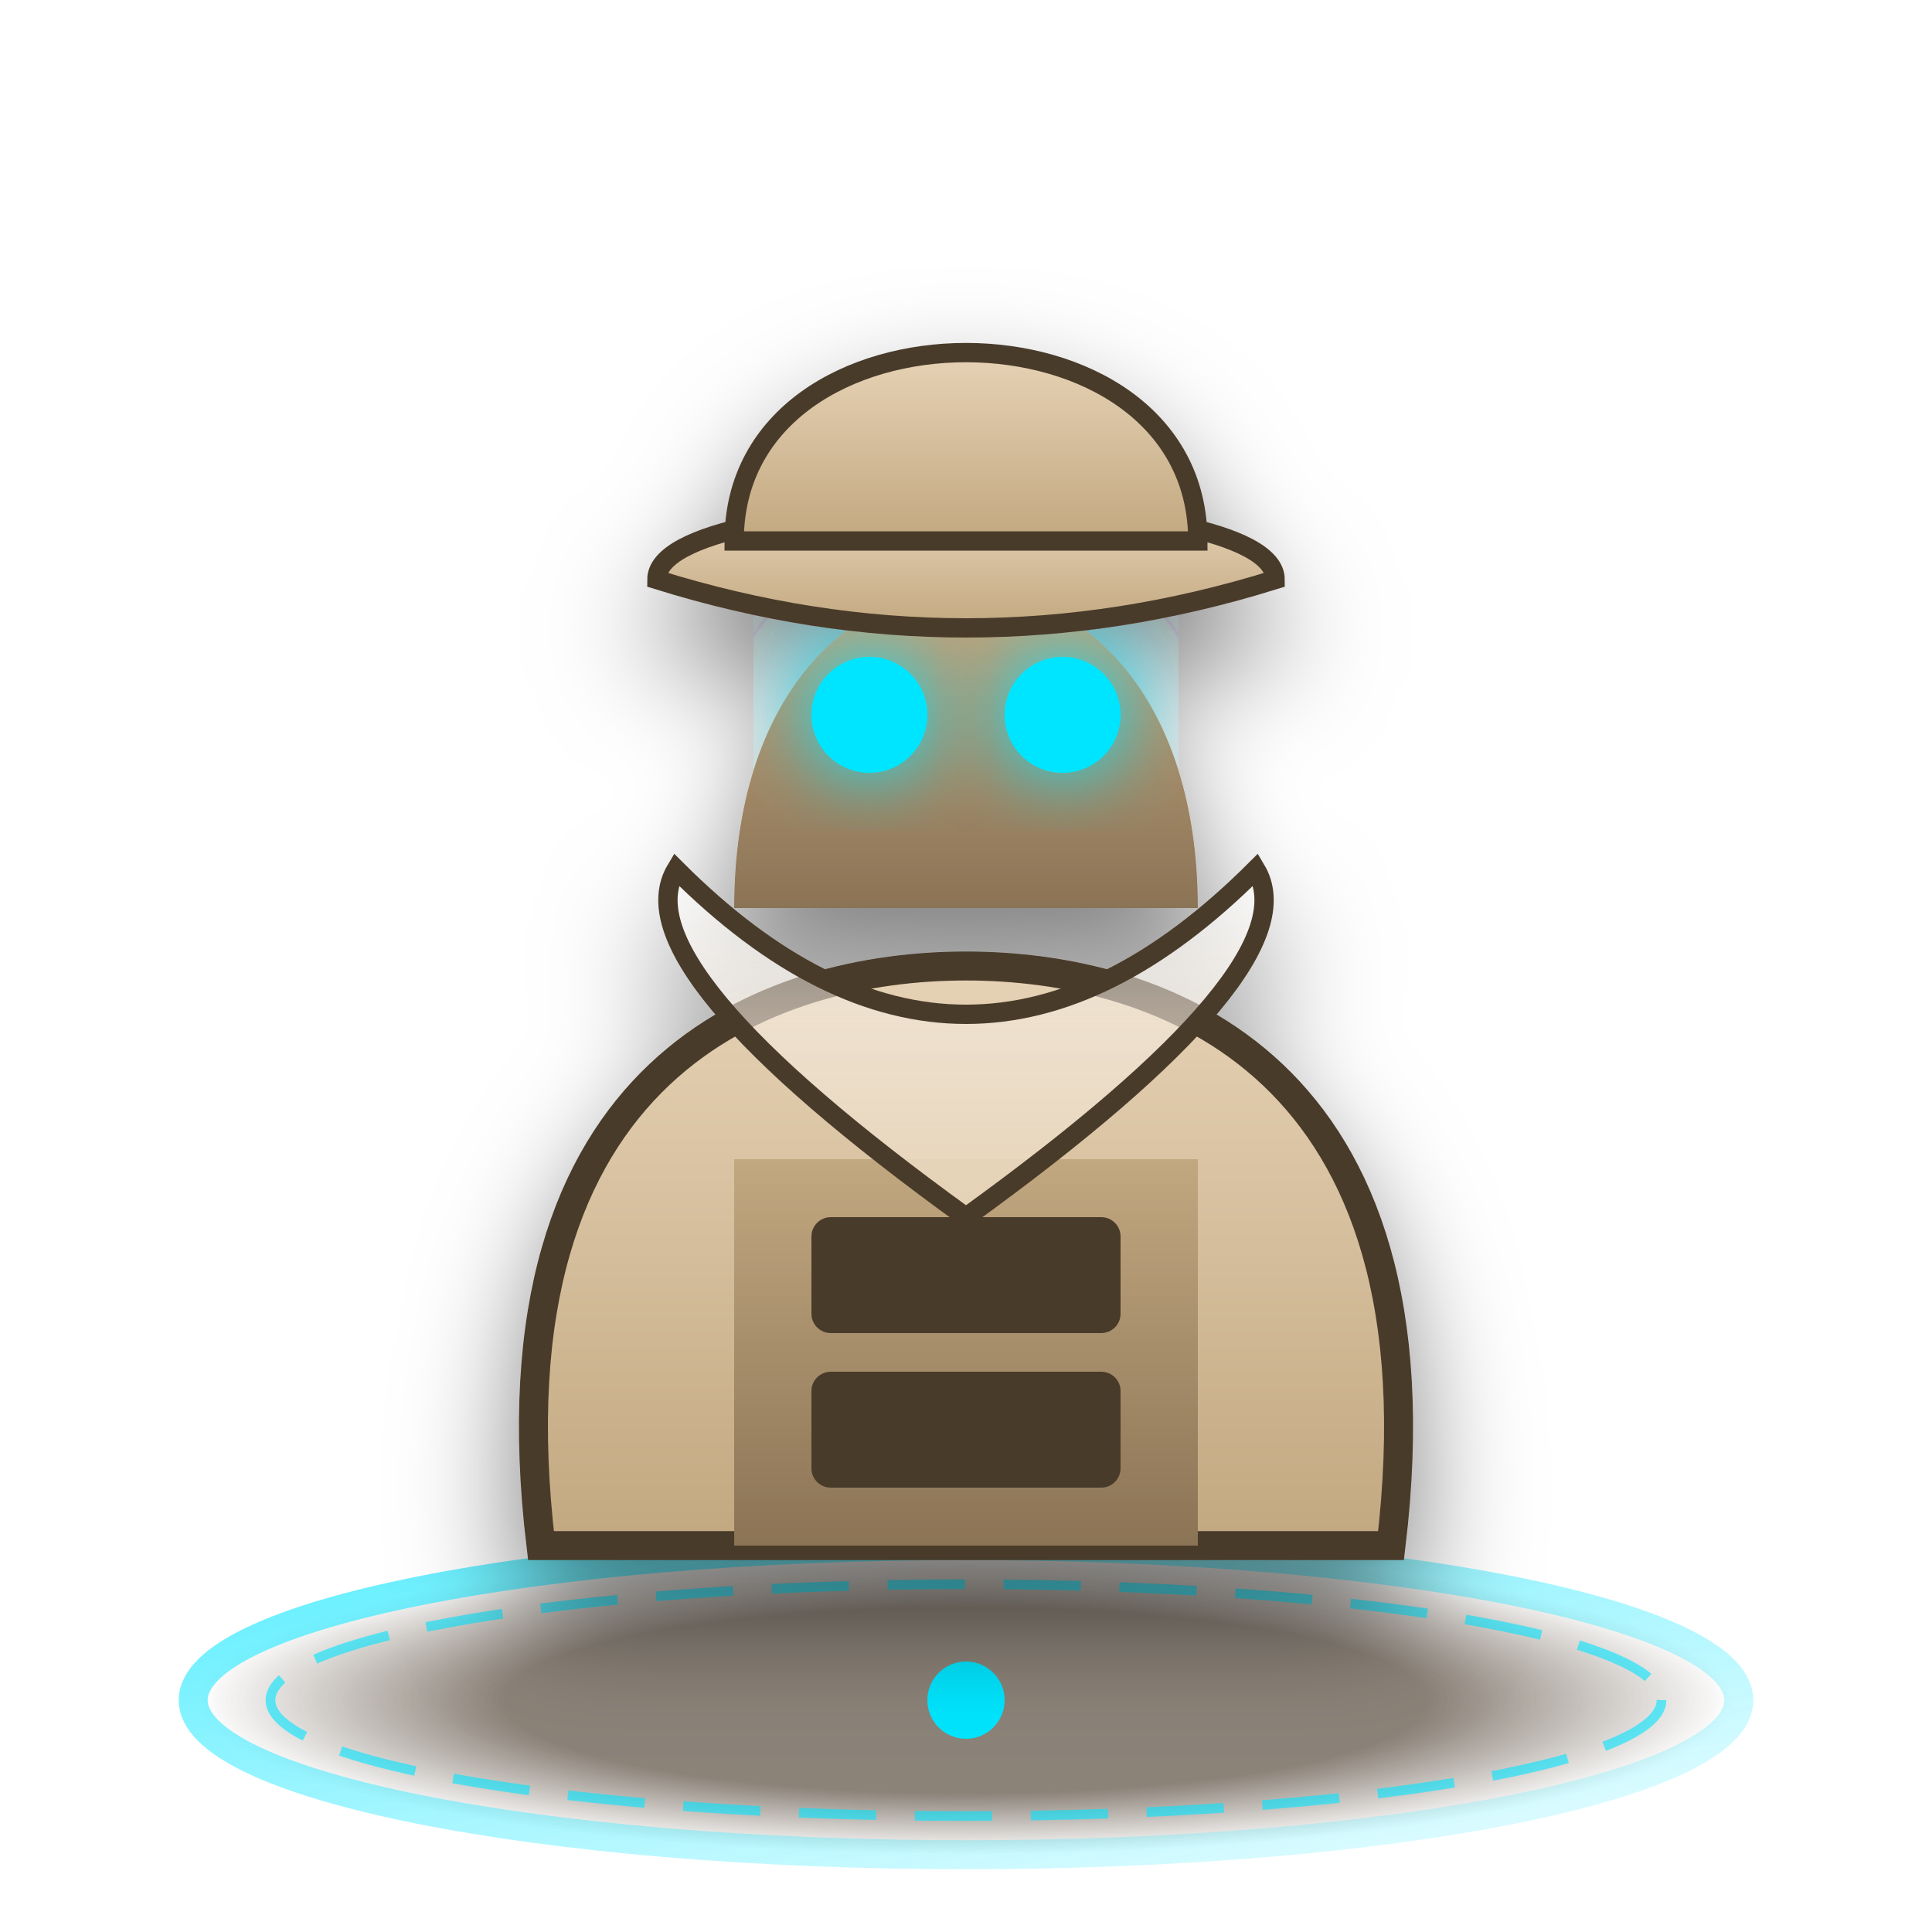
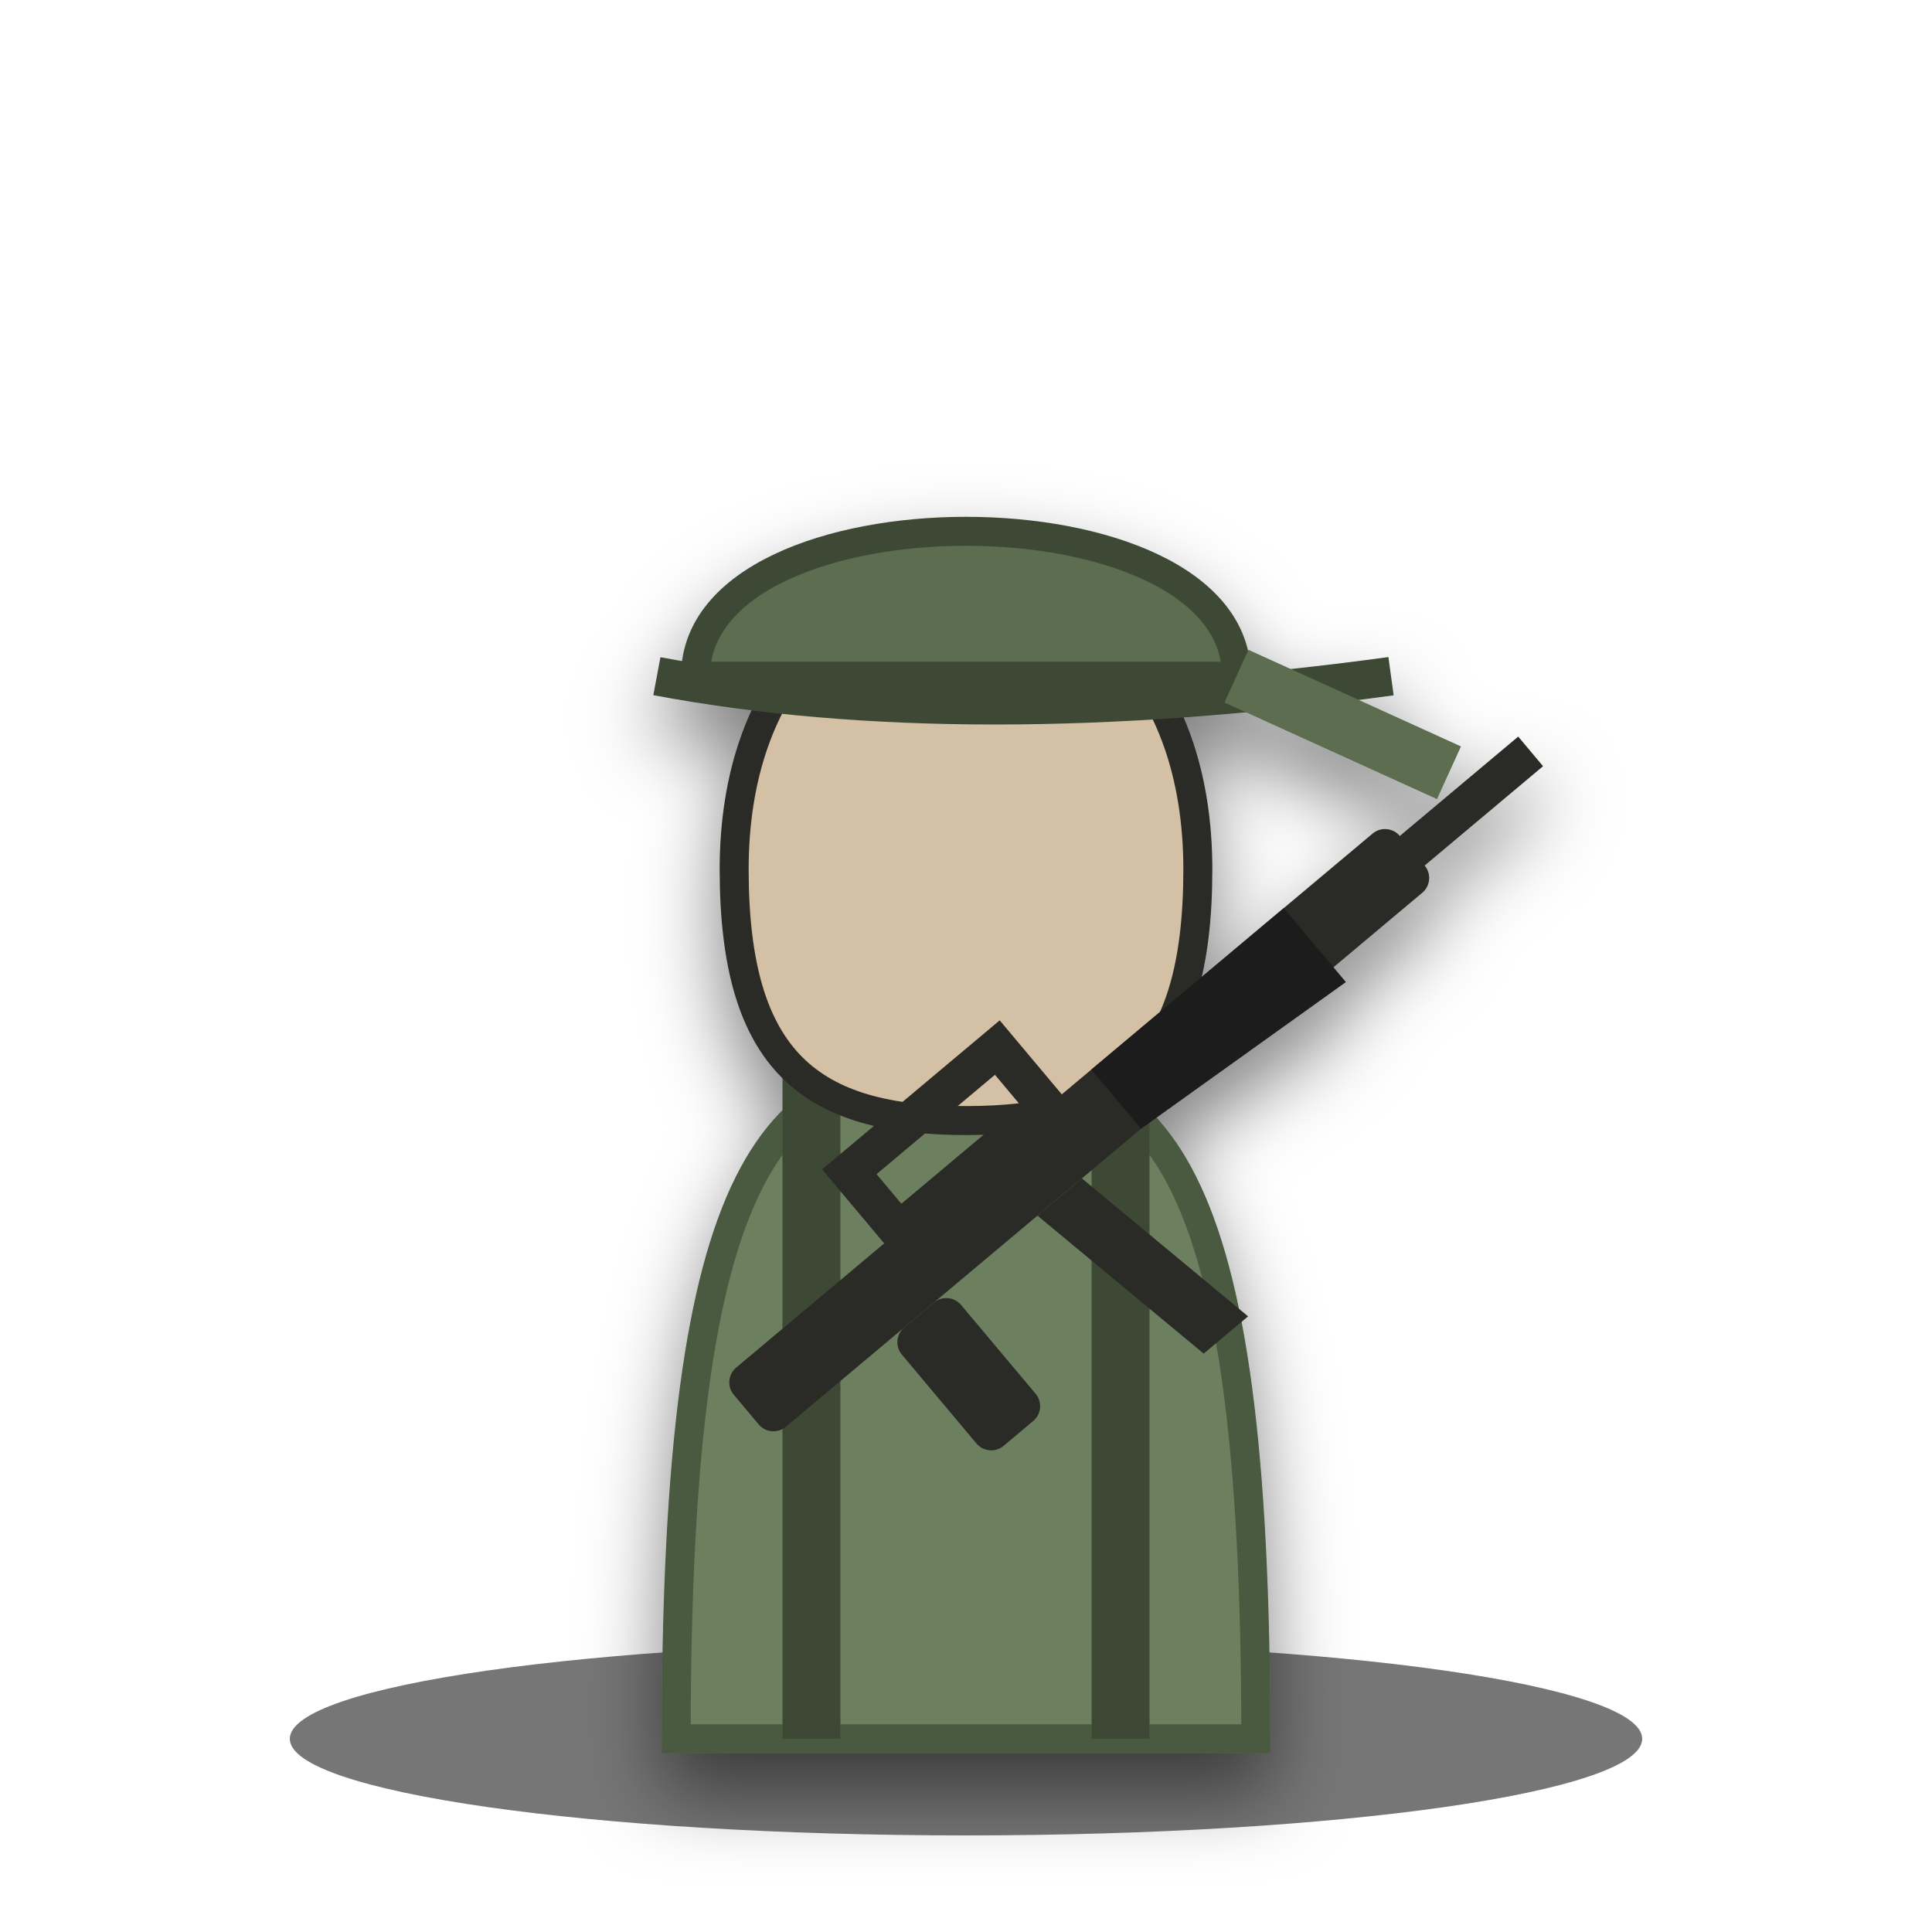
<svg xmlns="http://www.w3.org/2000/svg" viewBox="0 0 100 100">
  <defs>
-     <filter id="drop-shadow" x="-20%" y="-20%" width="140%" height="140%">
-       <feDropShadow dx="0" dy="3" stdDeviation="3" flood-color="rgba(0,0,0,0.5)" />
+     <filter id="shadow" x="-20%" y="-20%" width="140%" height="140%">
+       <feDropShadow dx="0" dy="2" stdDeviation="2" flood-color="rgba(0,0,0,0.5)" />
    </filter>
-     <filter id="glow" x="-50%" y="-50%" width="200%" height="200%">
-       <feGaussianBlur stdDeviation="2" result="blur" />
-       <feMerge>
-         <feMergeNode in="blur" />
-         <feMergeNode in="SourceGraphic" />
-       </feMerge>
-     </filter>
-     <linearGradient id="mainGrad" x1="0%" y1="0%" x2="0%" y2="100%">
-       <stop offset="0%" stop-color="#e6d2b5" />
-       <stop offset="100%" stop-color="#c2a880" />
-     </linearGradient>
-     <linearGradient id="lightGrad" x1="0%" y1="0%" x2="0%" y2="100%">
-       <stop offset="0%" stop-color="#ffffff" stop-opacity="0.3" />
-       <stop offset="100%" stop-color="#e6d2b5" />
-     </linearGradient>
-     <linearGradient id="darkGrad" x1="0%" y1="0%" x2="0%" y2="100%">
-       <stop offset="0%" stop-color="#c2a880" />
-       <stop offset="100%" stop-color="#8b7355" />
-     </linearGradient>
-     <linearGradient id="accentGrad" x1="0%" y1="0%" x2="100%" y2="100%">
-       <stop offset="0%" stop-color="#00e5ff" stop-opacity="0.8" />
-       <stop offset="100%" stop-color="#00e5ff" stop-opacity="0.1" />
-     </linearGradient>
-     <radialGradient id="baseGrad" cx="50%" cy="50%" r="50%">
-       <stop offset="60%" stop-color="#4a3b2c" stop-opacity="0.8" />
-       <stop offset="100%" stop-color="#4a3b2c" stop-opacity="0" />
-     </radialGradient>
  </defs>
-   <ellipse cx="50" cy="88" rx="40" ry="8" fill="url(#baseGrad)" stroke="url(#accentGrad)" stroke-width="1.5" opacity="0.8" />
-   <ellipse cx="50" cy="88" rx="36" ry="6" fill="none" stroke="#00e5ff" stroke-width="0.5" opacity="0.6" stroke-dasharray="4 2" />
-   <circle cx="50" cy="88" r="2" fill="#00e5ff" />
-   <g filter="url(#drop-shadow)">
-     <g transform="translate(0, -5)">
-       <path d="M 28 85 C 25 60, 40 55, 50 55 C 60 55, 75 60, 72 85 Z" fill="url(#mainGrad)" stroke="#4a3b2c" stroke-width="1.5" />
-       <path d="M 38 85 L 38 65 L 62 65 L 62 85 Z" fill="url(#darkGrad)" />
-       <rect x="42" y="68" width="16" height="6" fill="#4a3b2c" rx="1" />
-       <rect x="42" y="76" width="16" height="6" fill="#4a3b2c" rx="1" />
-       <path d="M 35 50 Q 50 65 65 50 Q 68 55 50 68 Q 32 55 35 50 Z" fill="url(#lightGrad)" stroke="#4a3b2c" stroke-width="1" />
-       <path d="M 38 52 C 38 30, 62 30, 62 52 Z" fill="url(#darkGrad)" />
-       <circle cx="45" cy="42" r="3" fill="#00e5ff" filter="url(#glow)" />
-       <circle cx="55" cy="42" r="3" fill="#00e5ff" filter="url(#glow)" />
-       <path d="M 34 35 Q 50 40 66 35 C 66 30, 34 30, 34 35 Z" fill="url(#mainGrad)" stroke="#4a3b2c" stroke-width="1" />
-       <path d="M 38 33 C 38 20, 62 20, 62 33 Z" fill="url(#mainGrad)" stroke="#4a3b2c" stroke-width="1" />
+   <ellipse cx="50" cy="90" rx="35" ry="5" fill="#1a1a1a" opacity="0.6" />
+   <g filter="url(#shadow)">
+     <path d="M 35 90 C 35 60, 40 55, 50 55 C 60 55, 65 60, 65 90 Z" fill="#6c8060" stroke="#4a5a40" stroke-width="1.5" />
+     <path d="M 42 55 L 42 90 M 58 55 L 58 90" stroke="#3d4a35" stroke-width="3" />
+     <path d="M 38 45 C 38 25, 62 25, 62 45 C 62 55, 58 58, 50 58 C 42 58, 38 55, 38 45 Z" fill="#d4c0a5" stroke="#2c2a26" stroke-width="1.5" />
+     <path d="M 36 35 C 36 25, 64 25, 64 35 Z" fill="#5b6e50" stroke="#3d4a35" stroke-width="1.5" />
+     <path d="M 34 35 Q 50 38 72 35" fill="none" stroke="#3d4a35" stroke-width="2" />
+     <path d="M 64 35 L 75 40" stroke="#5b6e50" stroke-width="3" />
+     <g transform="translate(45, 65) rotate(-40)">
+       <rect x="-10" y="0" width="45" height="4" fill="#2c2a26" rx="1" />
+       <path d="M 8 4 L 10 15 L 13 15 L 11 4 Z" fill="#2c2a26" />
+       <rect x="-2" y="4" width="4" height="8" fill="#2c2a26" rx="1" />
+       <path d="M 2 -4 L 12 -4 L 12 0 L 2 0 Z" fill="none" stroke="#2c2a26" stroke-width="2" />
+       <path d="M 15 0 L 28 0 L 28 5 L 15 4 Z" fill="#1a1a1a" />
+       <rect x="28" y="1" width="15" height="2" fill="#2c2a26" />
    </g>
  </g>
</svg>
